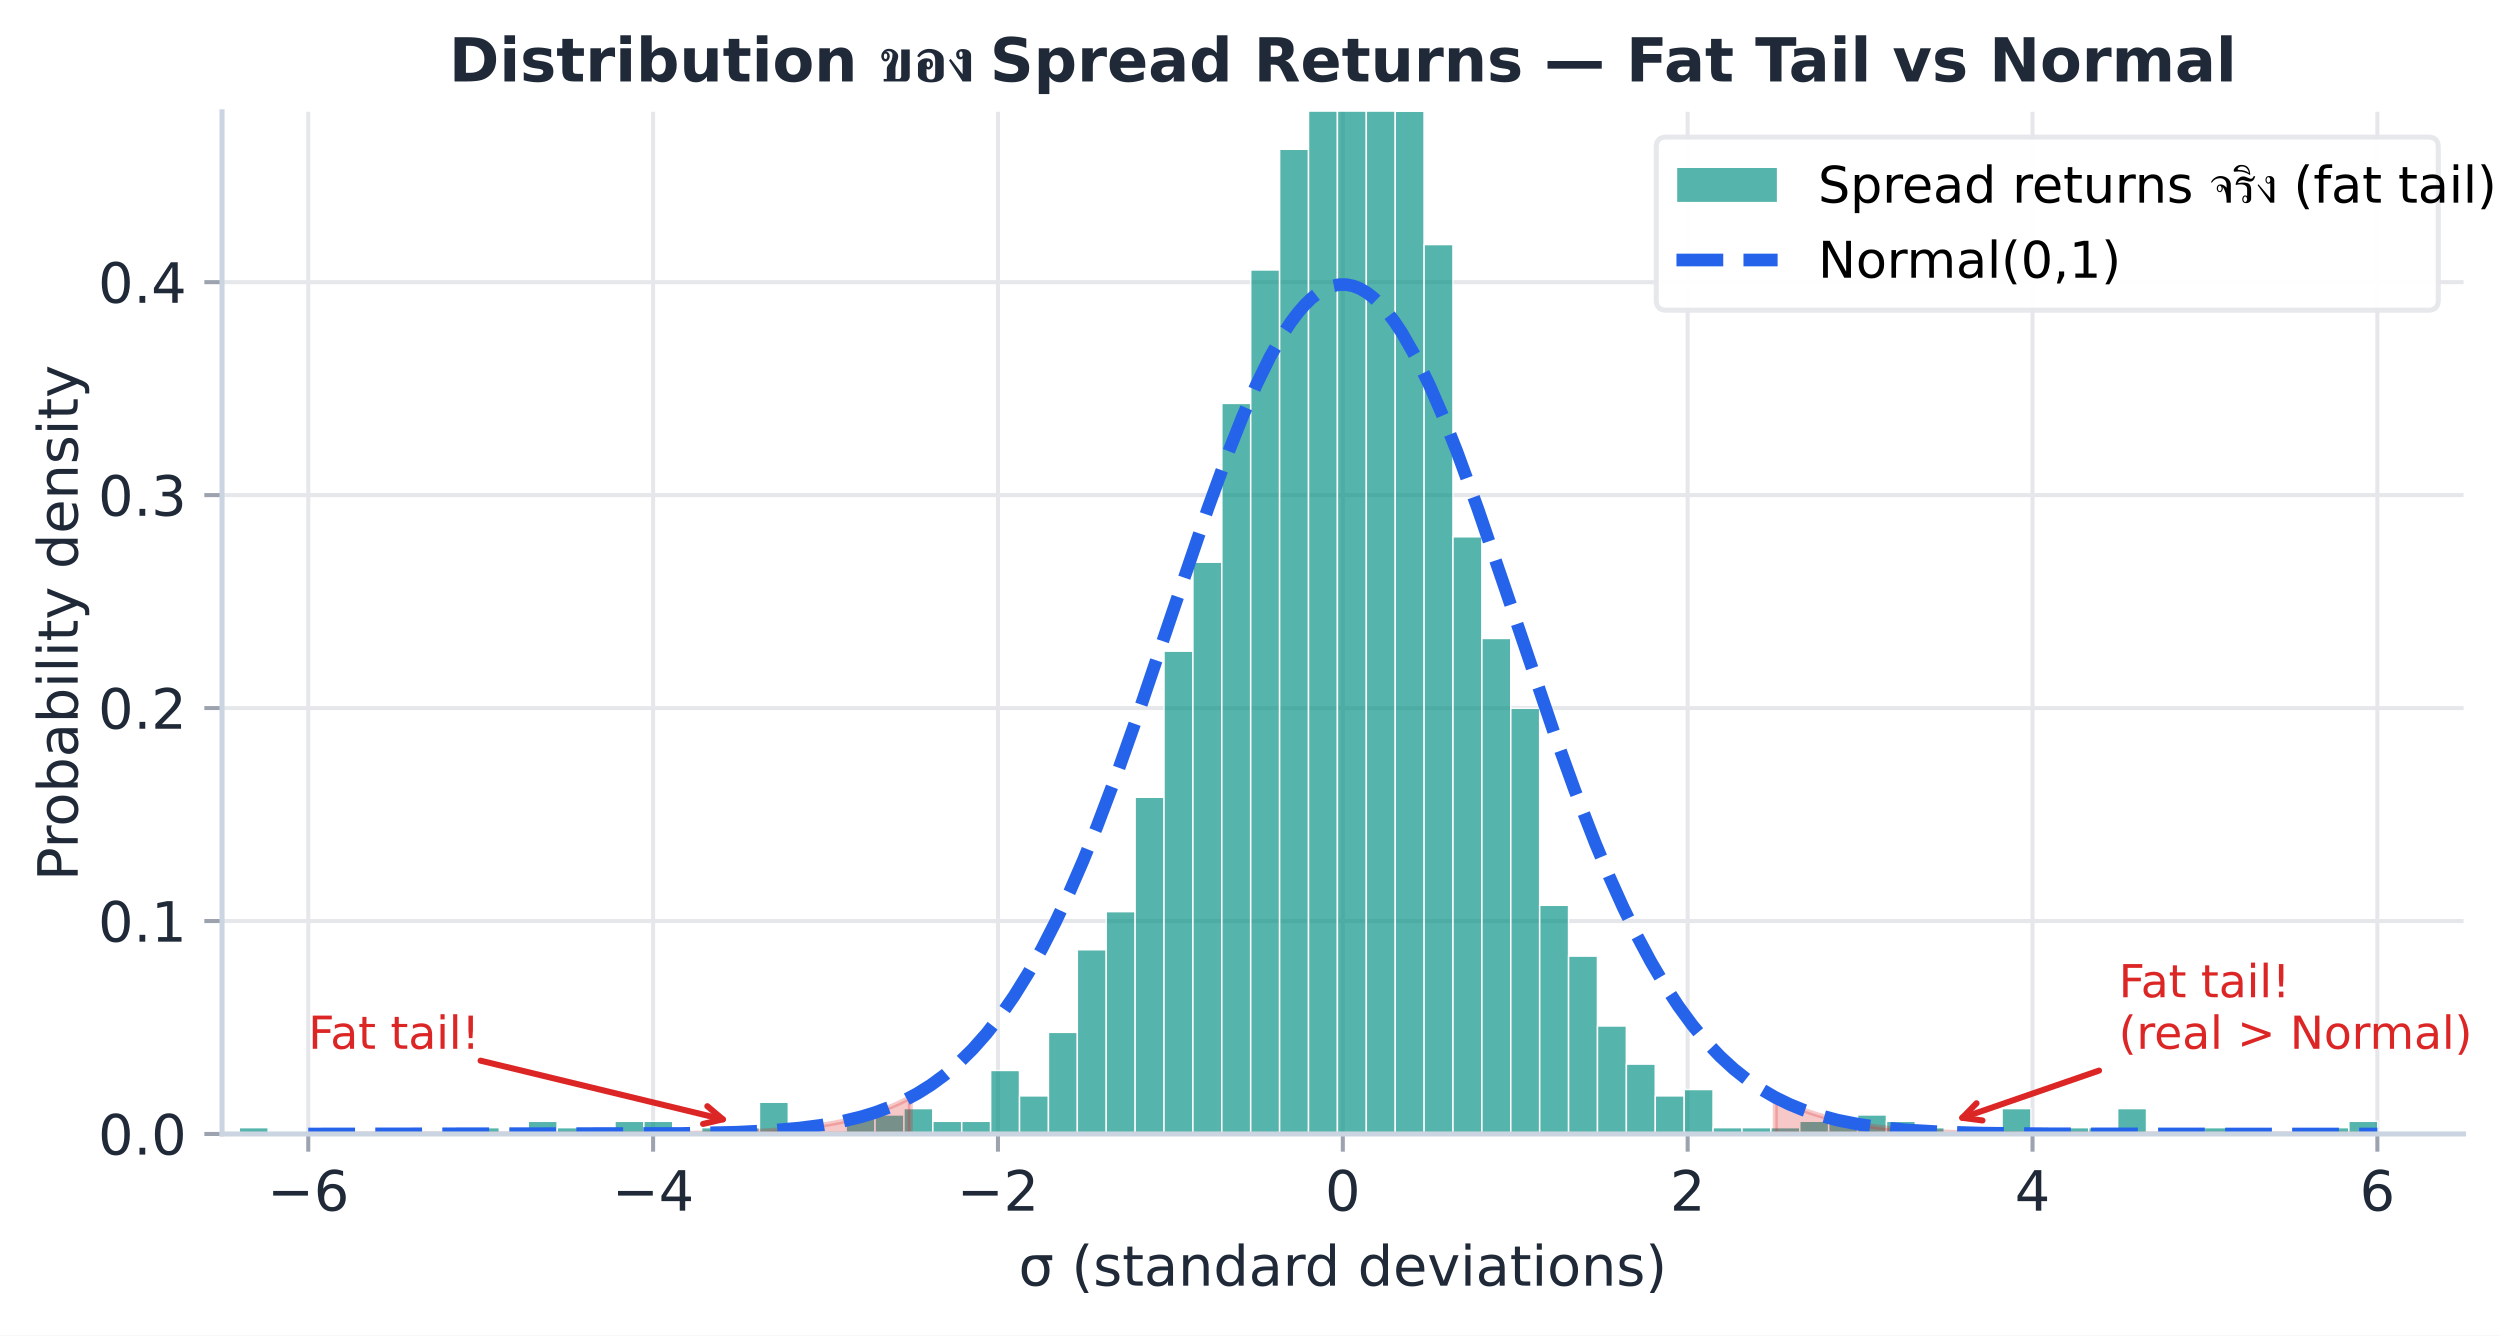
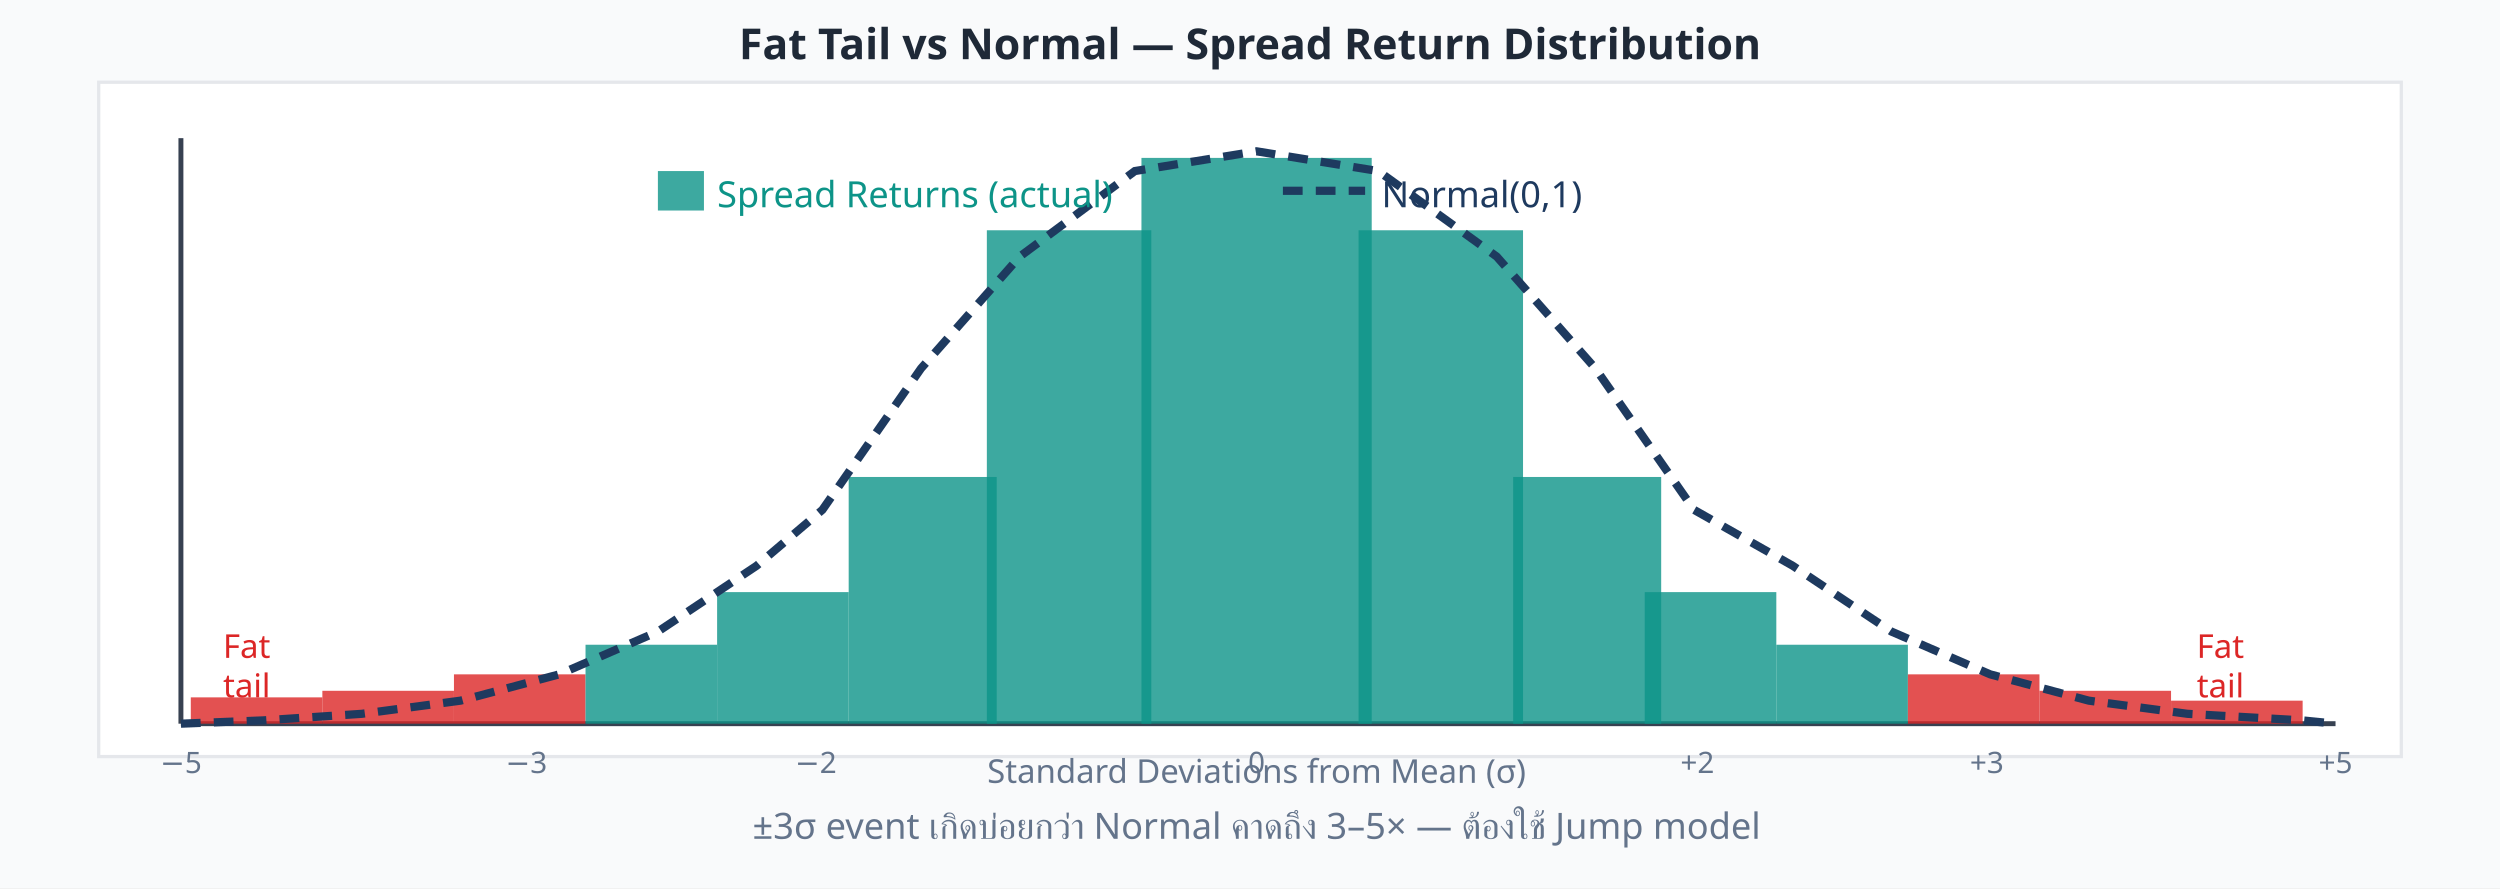
- <svg xmlns="http://www.w3.org/2000/svg" xmlns:xlink="http://www.w3.org/1999/xlink" width="494.237pt" height="264.03pt" viewBox="0 0 494.237 264.03" version="1.1">
-   <defs>
-     <style type="text/css">*{stroke-linejoin: round; stroke-linecap: butt}</style>
-   </defs>
-   <g id="figure_1">
-     <g id="patch_1">
-       <path d="M 0 264.03  L 494.237 264.03  L 494.237 0  L 0 0  z " style="fill: #ffffff" />
-     </g>
-     <g id="axes_1">
-       <g id="patch_2">
-         <path d="M 43.897 224.181  L 487.037 224.181  L 487.037 22.104  L 43.897 22.104  z " style="fill: #ffffff" />
-       </g>
-       <g id="matplotlib.axis_1">
-         <g id="xtick_1">
-           <g id="line2d_1">
-             <path d="M 60.941 224.181  L 60.941 22.104  " clip-path="url(#p6a66b83b1c)" style="fill: none; stroke: #e5e7eb; stroke-width: 0.8; stroke-linecap: square" />
-           </g>
-           <g id="line2d_2">
-             <defs>
-               <path id="md4285257ec" d="M 0 0  L 0 3.5  " style="stroke: #9ca3af; stroke-width: 0.8" />
-             </defs>
-             <g>
-               <use xlink:href="#md4285257ec" x="60.941" y="224.181" style="fill: #9ca3af; stroke: #9ca3af; stroke-width: 0.8" />
-             </g>
-           </g>
-           <g id="text_1">
-             <text style="font-size: 11px; font-family: 'Sarabun', 'DejaVu Sans'; text-anchor: middle; fill: #1f2937" x="60.941" y="239.343" transform="rotate(-0 60.94088 239.3431)">−6</text>
-           </g>
-         </g>
-         <g id="xtick_2">
-           <g id="line2d_3">
-             <path d="M 129.116 224.181  L 129.116 22.104  " clip-path="url(#p6a66b83b1c)" style="fill: none; stroke: #e5e7eb; stroke-width: 0.8; stroke-linecap: square" />
-           </g>
-           <g id="line2d_4">
-             <g>
-               <use xlink:href="#md4285257ec" x="129.116" y="224.181" style="fill: #9ca3af; stroke: #9ca3af; stroke-width: 0.8" />
-             </g>
-           </g>
-           <g id="text_2">
-             <text style="font-size: 11px; font-family: 'Sarabun', 'DejaVu Sans'; text-anchor: middle; fill: #1f2937" x="129.116" y="239.343" transform="rotate(-0 129.1163 239.3431)">−4</text>
-           </g>
-         </g>
-         <g id="xtick_3">
-           <g id="line2d_5">
-             <path d="M 197.292 224.181  L 197.292 22.104  " clip-path="url(#p6a66b83b1c)" style="fill: none; stroke: #e5e7eb; stroke-width: 0.8; stroke-linecap: square" />
-           </g>
-           <g id="line2d_6">
-             <g>
-               <use xlink:href="#md4285257ec" x="197.292" y="224.181" style="fill: #9ca3af; stroke: #9ca3af; stroke-width: 0.8" />
-             </g>
-           </g>
-           <g id="text_3">
-             <text style="font-size: 11px; font-family: 'Sarabun', 'DejaVu Sans'; text-anchor: middle; fill: #1f2937" x="197.292" y="239.343" transform="rotate(-0 197.2916 239.3431)">−2</text>
-           </g>
-         </g>
-         <g id="xtick_4">
-           <g id="line2d_7">
-             <path d="M 265.467 224.181  L 265.467 22.104  " clip-path="url(#p6a66b83b1c)" style="fill: none; stroke: #e5e7eb; stroke-width: 0.8; stroke-linecap: square" />
-           </g>
-           <g id="line2d_8">
-             <g>
-               <use xlink:href="#md4285257ec" x="265.467" y="224.181" style="fill: #9ca3af; stroke: #9ca3af; stroke-width: 0.8" />
-             </g>
-           </g>
-           <g id="text_4">
-             <text style="font-size: 11px; font-family: 'Sarabun', 'DejaVu Sans'; text-anchor: middle; fill: #1f2937" x="265.467" y="239.343" transform="rotate(-0 265.467 239.3431)">0</text>
-           </g>
-         </g>
-         <g id="xtick_5">
-           <g id="line2d_9">
-             <path d="M 333.642 224.181  L 333.642 22.104  " clip-path="url(#p6a66b83b1c)" style="fill: none; stroke: #e5e7eb; stroke-width: 0.8; stroke-linecap: square" />
-           </g>
-           <g id="line2d_10">
-             <g>
-               <use xlink:href="#md4285257ec" x="333.642" y="224.181" style="fill: #9ca3af; stroke: #9ca3af; stroke-width: 0.8" />
-             </g>
-           </g>
-           <g id="text_5">
-             <text style="font-size: 11px; font-family: 'Sarabun', 'DejaVu Sans'; text-anchor: middle; fill: #1f2937" x="333.642" y="239.343" transform="rotate(-0 333.6424 239.3431)">2</text>
-           </g>
-         </g>
-         <g id="xtick_6">
-           <g id="line2d_11">
-             <path d="M 401.818 224.181  L 401.818 22.104  " clip-path="url(#p6a66b83b1c)" style="fill: none; stroke: #e5e7eb; stroke-width: 0.8; stroke-linecap: square" />
-           </g>
-           <g id="line2d_12">
-             <g>
-               <use xlink:href="#md4285257ec" x="401.818" y="224.181" style="fill: #9ca3af; stroke: #9ca3af; stroke-width: 0.8" />
-             </g>
-           </g>
-           <g id="text_6">
-             <text style="font-size: 11px; font-family: 'Sarabun', 'DejaVu Sans'; text-anchor: middle; fill: #1f2937" x="401.818" y="239.343" transform="rotate(-0 401.8178 239.3431)">4</text>
-           </g>
-         </g>
-         <g id="xtick_7">
-           <g id="line2d_13">
-             <path d="M 469.993 224.181  L 469.993 22.104  " clip-path="url(#p6a66b83b1c)" style="fill: none; stroke: #e5e7eb; stroke-width: 0.8; stroke-linecap: square" />
-           </g>
-           <g id="line2d_14">
-             <g>
-               <use xlink:href="#md4285257ec" x="469.993" y="224.181" style="fill: #9ca3af; stroke: #9ca3af; stroke-width: 0.8" />
-             </g>
-           </g>
-           <g id="text_7">
-             <text style="font-size: 11px; font-family: 'Sarabun', 'DejaVu Sans'; text-anchor: middle; fill: #1f2937" x="469.993" y="239.343" transform="rotate(-0 469.9932 239.3431)">6</text>
-           </g>
-         </g>
-         <g id="text_8">
-           <text style="font-size: 11px; font-family: 'Sarabun', 'DejaVu Sans'; text-anchor: middle; fill: #1f2937" x="265.467" y="254.168" transform="rotate(-0 265.467 254.1678)">σ (standard deviations)</text>
-         </g>
-       </g>
-       <g id="matplotlib.axis_2">
-         <g id="ytick_1">
-           <g id="line2d_15">
-             <path d="M 43.897 224.181  L 487.037 224.181  " clip-path="url(#p6a66b83b1c)" style="fill: none; stroke: #e5e7eb; stroke-width: 0.8; stroke-linecap: square" />
-           </g>
-           <g id="line2d_16">
-             <defs>
-               <path id="m89fa5b0c9a" d="M 0 0  L -3.5 0  " style="stroke: #9ca3af; stroke-width: 0.8" />
-             </defs>
-             <g>
-               <use xlink:href="#m89fa5b0c9a" x="43.897" y="224.181" style="fill: #9ca3af; stroke: #9ca3af; stroke-width: 0.8" />
-             </g>
-           </g>
-           <g id="text_9">
-             <text style="font-size: 11px; font-family: 'Sarabun', 'DejaVu Sans'; text-anchor: end; fill: #1f2937" x="36.897" y="228.262" transform="rotate(-0 36.89703 228.2619)">0.0</text>
-           </g>
-         </g>
-         <g id="ytick_2">
-           <g id="line2d_17">
-             <path d="M 43.897 182.081  L 487.037 182.081  " clip-path="url(#p6a66b83b1c)" style="fill: none; stroke: #e5e7eb; stroke-width: 0.8; stroke-linecap: square" />
-           </g>
-           <g id="line2d_18">
-             <g>
-               <use xlink:href="#m89fa5b0c9a" x="43.897" y="182.081" style="fill: #9ca3af; stroke: #9ca3af; stroke-width: 0.8" />
-             </g>
-           </g>
-           <g id="text_10">
-             <text style="font-size: 11px; font-family: 'Sarabun', 'DejaVu Sans'; text-anchor: end; fill: #1f2937" x="36.897" y="186.163" transform="rotate(-0 36.89703 186.1627)">0.1</text>
-           </g>
-         </g>
-         <g id="ytick_3">
-           <g id="line2d_19">
-             <path d="M 43.897 139.982  L 487.037 139.982  " clip-path="url(#p6a66b83b1c)" style="fill: none; stroke: #e5e7eb; stroke-width: 0.8; stroke-linecap: square" />
-           </g>
-           <g id="line2d_20">
-             <g>
-               <use xlink:href="#m89fa5b0c9a" x="43.897" y="139.982" style="fill: #9ca3af; stroke: #9ca3af; stroke-width: 0.8" />
-             </g>
-           </g>
-           <g id="text_11">
-             <text style="font-size: 11px; font-family: 'Sarabun', 'DejaVu Sans'; text-anchor: end; fill: #1f2937" x="36.897" y="144.063" transform="rotate(-0 36.89703 144.0634)">0.2</text>
-           </g>
-         </g>
-         <g id="ytick_4">
-           <g id="line2d_21">
-             <path d="M 43.897 97.883  L 487.037 97.883  " clip-path="url(#p6a66b83b1c)" style="fill: none; stroke: #e5e7eb; stroke-width: 0.8; stroke-linecap: square" />
-           </g>
-           <g id="line2d_22">
-             <g>
-               <use xlink:href="#m89fa5b0c9a" x="43.897" y="97.883" style="fill: #9ca3af; stroke: #9ca3af; stroke-width: 0.8" />
-             </g>
-           </g>
-           <g id="text_12">
-             <text style="font-size: 11px; font-family: 'Sarabun', 'DejaVu Sans'; text-anchor: end; fill: #1f2937" x="36.897" y="101.964" transform="rotate(-0 36.89703 101.9642)">0.3</text>
-           </g>
-         </g>
-         <g id="ytick_5">
-           <g id="line2d_23">
-             <path d="M 43.897 55.784  L 487.037 55.784  " clip-path="url(#p6a66b83b1c)" style="fill: none; stroke: #e5e7eb; stroke-width: 0.8; stroke-linecap: square" />
-           </g>
-           <g id="line2d_24">
-             <g>
-               <use xlink:href="#m89fa5b0c9a" x="43.897" y="55.784" style="fill: #9ca3af; stroke: #9ca3af; stroke-width: 0.8" />
-             </g>
-           </g>
-           <g id="text_13">
-             <text style="font-size: 11px; font-family: 'Sarabun', 'DejaVu Sans'; text-anchor: end; fill: #1f2937" x="36.897" y="59.865" transform="rotate(-0 36.89703 59.86494)">0.4</text>
-           </g>
-         </g>
-         <g id="text_14">
-           <text style="font-size: 11px; font-family: 'Sarabun', 'DejaVu Sans'; text-anchor: middle; fill: #1f2937" x="15.362" y="123.143" transform="rotate(-90 15.36234 123.1426)">Probability density</text>
-         </g>
-       </g>
-       <g id="patch_3">
-         <path d="M 13.024 224.181  L 18.737 224.181  L 18.737 221.669  L 13.024 221.669  z " clip-path="url(#p6a66b83b1c)" style="fill: #0d9488; opacity: 0.7; stroke: #ffffff; stroke-width: 0.3; stroke-linejoin: miter" />
-       </g>
-       <g id="patch_4">
-         <path d="M 18.737 224.181  L 24.45 224.181  L 24.45 224.181  L 18.737 224.181  z " clip-path="url(#p6a66b83b1c)" style="fill: #0d9488; opacity: 0.7; stroke: #ffffff; stroke-width: 0.3; stroke-linejoin: miter" />
-       </g>
-       <g id="patch_5">
-         <path d="M 24.45 224.181  L 30.163 224.181  L 30.163 224.181  L 24.45 224.181  z " clip-path="url(#p6a66b83b1c)" style="fill: #0d9488; opacity: 0.7; stroke: #ffffff; stroke-width: 0.3; stroke-linejoin: miter" />
-       </g>
-       <g id="patch_6">
-         <path d="M 30.163 224.181  L 35.876 224.181  L 35.876 224.181  L 30.163 224.181  z " clip-path="url(#p6a66b83b1c)" style="fill: #0d9488; opacity: 0.7; stroke: #ffffff; stroke-width: 0.3; stroke-linejoin: miter" />
-       </g>
-       <g id="patch_7">
-         <path d="M 35.876 224.181  L 41.589 224.181  L 41.589 224.181  L 35.876 224.181  z " clip-path="url(#p6a66b83b1c)" style="fill: #0d9488; opacity: 0.7; stroke: #ffffff; stroke-width: 0.3; stroke-linejoin: miter" />
-       </g>
-       <g id="patch_8">
-         <path d="M 41.589 224.181  L 47.302 224.181  L 47.302 224.181  L 41.589 224.181  z " clip-path="url(#p6a66b83b1c)" style="fill: #0d9488; opacity: 0.7; stroke: #ffffff; stroke-width: 0.3; stroke-linejoin: miter" />
-       </g>
-       <g id="patch_9">
-         <path d="M 47.302 224.181  L 53.015 224.181  L 53.015 222.925  L 47.302 222.925  z " clip-path="url(#p6a66b83b1c)" style="fill: #0d9488; opacity: 0.7; stroke: #ffffff; stroke-width: 0.3; stroke-linejoin: miter" />
-       </g>
-       <g id="patch_10">
-         <path d="M 53.015 224.181  L 58.728 224.181  L 58.728 224.181  L 53.015 224.181  z " clip-path="url(#p6a66b83b1c)" style="fill: #0d9488; opacity: 0.7; stroke: #ffffff; stroke-width: 0.3; stroke-linejoin: miter" />
-       </g>
-       <g id="patch_11">
-         <path d="M 58.728 224.181  L 64.441 224.181  L 64.441 224.181  L 58.728 224.181  z " clip-path="url(#p6a66b83b1c)" style="fill: #0d9488; opacity: 0.7; stroke: #ffffff; stroke-width: 0.3; stroke-linejoin: miter" />
-       </g>
-       <g id="patch_12">
-         <path d="M 64.441 224.181  L 70.154 224.181  L 70.154 222.925  L 64.441 222.925  z " clip-path="url(#p6a66b83b1c)" style="fill: #0d9488; opacity: 0.7; stroke: #ffffff; stroke-width: 0.3; stroke-linejoin: miter" />
-       </g>
-       <g id="patch_13">
-         <path d="M 70.154 224.181  L 75.867 224.181  L 75.867 224.181  L 70.154 224.181  z " clip-path="url(#p6a66b83b1c)" style="fill: #0d9488; opacity: 0.7; stroke: #ffffff; stroke-width: 0.3; stroke-linejoin: miter" />
-       </g>
-       <g id="patch_14">
-         <path d="M 75.867 224.181  L 81.58 224.181  L 81.58 224.181  L 75.867 224.181  z " clip-path="url(#p6a66b83b1c)" style="fill: #0d9488; opacity: 0.7; stroke: #ffffff; stroke-width: 0.3; stroke-linejoin: miter" />
-       </g>
-       <g id="patch_15">
-         <path d="M 81.58 224.181  L 87.293 224.181  L 87.293 224.181  L 81.58 224.181  z " clip-path="url(#p6a66b83b1c)" style="fill: #0d9488; opacity: 0.7; stroke: #ffffff; stroke-width: 0.3; stroke-linejoin: miter" />
-       </g>
-       <g id="patch_16">
-         <path d="M 87.293 224.181  L 93.006 224.181  L 93.006 224.181  L 87.293 224.181  z " clip-path="url(#p6a66b83b1c)" style="fill: #0d9488; opacity: 0.7; stroke: #ffffff; stroke-width: 0.3; stroke-linejoin: miter" />
-       </g>
-       <g id="patch_17">
-         <path d="M 93.006 224.181  L 98.719 224.181  L 98.719 222.925  L 93.006 222.925  z " clip-path="url(#p6a66b83b1c)" style="fill: #0d9488; opacity: 0.7; stroke: #ffffff; stroke-width: 0.3; stroke-linejoin: miter" />
-       </g>
-       <g id="patch_18">
-         <path d="M 98.719 224.181  L 104.432 224.181  L 104.432 224.181  L 98.719 224.181  z " clip-path="url(#p6a66b83b1c)" style="fill: #0d9488; opacity: 0.7; stroke: #ffffff; stroke-width: 0.3; stroke-linejoin: miter" />
-       </g>
-       <g id="patch_19">
-         <path d="M 104.432 224.181  L 110.145 224.181  L 110.145 221.669  L 104.432 221.669  z " clip-path="url(#p6a66b83b1c)" style="fill: #0d9488; opacity: 0.7; stroke: #ffffff; stroke-width: 0.3; stroke-linejoin: miter" />
-       </g>
-       <g id="patch_20">
-         <path d="M 110.145 224.181  L 115.858 224.181  L 115.858 222.925  L 110.145 222.925  z " clip-path="url(#p6a66b83b1c)" style="fill: #0d9488; opacity: 0.7; stroke: #ffffff; stroke-width: 0.3; stroke-linejoin: miter" />
-       </g>
-       <g id="patch_21">
-         <path d="M 115.858 224.181  L 121.571 224.181  L 121.571 222.925  L 115.858 222.925  z " clip-path="url(#p6a66b83b1c)" style="fill: #0d9488; opacity: 0.7; stroke: #ffffff; stroke-width: 0.3; stroke-linejoin: miter" />
-       </g>
-       <g id="patch_22">
-         <path d="M 121.571 224.181  L 127.284 224.181  L 127.284 221.669  L 121.571 221.669  z " clip-path="url(#p6a66b83b1c)" style="fill: #0d9488; opacity: 0.7; stroke: #ffffff; stroke-width: 0.3; stroke-linejoin: miter" />
-       </g>
-       <g id="patch_23">
-         <path d="M 127.284 224.181  L 132.997 224.181  L 132.997 221.669  L 127.284 221.669  z " clip-path="url(#p6a66b83b1c)" style="fill: #0d9488; opacity: 0.7; stroke: #ffffff; stroke-width: 0.3; stroke-linejoin: miter" />
-       </g>
-       <g id="patch_24">
-         <path d="M 132.997 224.181  L 138.71 224.181  L 138.71 224.181  L 132.997 224.181  z " clip-path="url(#p6a66b83b1c)" style="fill: #0d9488; opacity: 0.7; stroke: #ffffff; stroke-width: 0.3; stroke-linejoin: miter" />
-       </g>
-       <g id="patch_25">
-         <path d="M 138.71 224.181  L 144.423 224.181  L 144.423 222.925  L 138.71 222.925  z " clip-path="url(#p6a66b83b1c)" style="fill: #0d9488; opacity: 0.7; stroke: #ffffff; stroke-width: 0.3; stroke-linejoin: miter" />
-       </g>
-       <g id="patch_26">
-         <path d="M 144.423 224.181  L 150.136 224.181  L 150.136 222.925  L 144.423 222.925  z " clip-path="url(#p6a66b83b1c)" style="fill: #0d9488; opacity: 0.7; stroke: #ffffff; stroke-width: 0.3; stroke-linejoin: miter" />
-       </g>
-       <g id="patch_27">
-         <path d="M 150.136 224.181  L 155.849 224.181  L 155.849 217.901  L 150.136 217.901  z " clip-path="url(#p6a66b83b1c)" style="fill: #0d9488; opacity: 0.7; stroke: #ffffff; stroke-width: 0.3; stroke-linejoin: miter" />
-       </g>
-       <g id="patch_28">
-         <path d="M 155.849 224.181  L 161.561 224.181  L 161.561 222.925  L 155.849 222.925  z " clip-path="url(#p6a66b83b1c)" style="fill: #0d9488; opacity: 0.7; stroke: #ffffff; stroke-width: 0.3; stroke-linejoin: miter" />
-       </g>
-       <g id="patch_29">
-         <path d="M 161.561 224.181  L 167.274 224.181  L 167.274 224.181  L 161.561 224.181  z " clip-path="url(#p6a66b83b1c)" style="fill: #0d9488; opacity: 0.7; stroke: #ffffff; stroke-width: 0.3; stroke-linejoin: miter" />
-       </g>
-       <g id="patch_30">
-         <path d="M 167.274 224.181  L 172.987 224.181  L 172.987 220.413  L 167.274 220.413  z " clip-path="url(#p6a66b83b1c)" style="fill: #0d9488; opacity: 0.7; stroke: #ffffff; stroke-width: 0.3; stroke-linejoin: miter" />
-       </g>
-       <g id="patch_31">
-         <path d="M 172.987 224.181  L 178.7 224.181  L 178.7 220.413  L 172.987 220.413  z " clip-path="url(#p6a66b83b1c)" style="fill: #0d9488; opacity: 0.7; stroke: #ffffff; stroke-width: 0.3; stroke-linejoin: miter" />
-       </g>
-       <g id="patch_32">
-         <path d="M 178.7 224.181  L 184.413 224.181  L 184.413 219.157  L 178.7 219.157  z " clip-path="url(#p6a66b83b1c)" style="fill: #0d9488; opacity: 0.7; stroke: #ffffff; stroke-width: 0.3; stroke-linejoin: miter" />
-       </g>
-       <g id="patch_33">
-         <path d="M 184.413 224.181  L 190.126 224.181  L 190.126 221.669  L 184.413 221.669  z " clip-path="url(#p6a66b83b1c)" style="fill: #0d9488; opacity: 0.7; stroke: #ffffff; stroke-width: 0.3; stroke-linejoin: miter" />
-       </g>
-       <g id="patch_34">
-         <path d="M 190.126 224.181  L 195.839 224.181  L 195.839 221.669  L 190.126 221.669  z " clip-path="url(#p6a66b83b1c)" style="fill: #0d9488; opacity: 0.7; stroke: #ffffff; stroke-width: 0.3; stroke-linejoin: miter" />
-       </g>
-       <g id="patch_35">
-         <path d="M 195.839 224.181  L 201.552 224.181  L 201.552 211.621  L 195.839 211.621  z " clip-path="url(#p6a66b83b1c)" style="fill: #0d9488; opacity: 0.7; stroke: #ffffff; stroke-width: 0.3; stroke-linejoin: miter" />
-       </g>
-       <g id="patch_36">
-         <path d="M 201.552 224.181  L 207.265 224.181  L 207.265 216.645  L 201.552 216.645  z " clip-path="url(#p6a66b83b1c)" style="fill: #0d9488; opacity: 0.7; stroke: #ffffff; stroke-width: 0.3; stroke-linejoin: miter" />
-       </g>
-       <g id="patch_37">
-         <path d="M 207.265 224.181  L 212.978 224.181  L 212.978 204.085  L 207.265 204.085  z " clip-path="url(#p6a66b83b1c)" style="fill: #0d9488; opacity: 0.7; stroke: #ffffff; stroke-width: 0.3; stroke-linejoin: miter" />
-       </g>
-       <g id="patch_38">
-         <path d="M 212.978 224.181  L 218.691 224.181  L 218.691 187.758  L 212.978 187.758  z " clip-path="url(#p6a66b83b1c)" style="fill: #0d9488; opacity: 0.7; stroke: #ffffff; stroke-width: 0.3; stroke-linejoin: miter" />
-       </g>
-       <g id="patch_39">
-         <path d="M 218.691 224.181  L 224.404 224.181  L 224.404 180.222  L 218.691 180.222  z " clip-path="url(#p6a66b83b1c)" style="fill: #0d9488; opacity: 0.7; stroke: #ffffff; stroke-width: 0.3; stroke-linejoin: miter" />
-       </g>
-       <g id="patch_40">
-         <path d="M 224.404 224.181  L 230.117 224.181  L 230.117 157.614  L 224.404 157.614  z " clip-path="url(#p6a66b83b1c)" style="fill: #0d9488; opacity: 0.7; stroke: #ffffff; stroke-width: 0.3; stroke-linejoin: miter" />
-       </g>
-       <g id="patch_41">
-         <path d="M 230.117 224.181  L 235.83 224.181  L 235.83 128.727  L 230.117 128.727  z " clip-path="url(#p6a66b83b1c)" style="fill: #0d9488; opacity: 0.7; stroke: #ffffff; stroke-width: 0.3; stroke-linejoin: miter" />
-       </g>
-       <g id="patch_42">
-         <path d="M 235.83 224.181  L 241.543 224.181  L 241.543 111.143  L 235.83 111.143  z " clip-path="url(#p6a66b83b1c)" style="fill: #0d9488; opacity: 0.7; stroke: #ffffff; stroke-width: 0.3; stroke-linejoin: miter" />
-       </g>
-       <g id="patch_43">
-         <path d="M 241.543 224.181  L 247.256 224.181  L 247.256 79.744  L 241.543 79.744  z " clip-path="url(#p6a66b83b1c)" style="fill: #0d9488; opacity: 0.7; stroke: #ffffff; stroke-width: 0.3; stroke-linejoin: miter" />
-       </g>
-       <g id="patch_44">
-         <path d="M 247.256 224.181  L 252.969 224.181  L 252.969 53.368  L 247.256 53.368  z " clip-path="url(#p6a66b83b1c)" style="fill: #0d9488; opacity: 0.7; stroke: #ffffff; stroke-width: 0.3; stroke-linejoin: miter" />
-       </g>
-       <g id="patch_45">
-         <path d="M 252.969 224.181  L 258.682 224.181  L 258.682 29.505  L 252.969 29.505  z " clip-path="url(#p6a66b83b1c)" style="fill: #0d9488; opacity: 0.7; stroke: #ffffff; stroke-width: 0.3; stroke-linejoin: miter" />
-       </g>
-       <g id="patch_46">
-         <path d="M 258.682 224.181  L 264.395 224.181  L 264.395 -15.71  L 258.682 -15.71  z " clip-path="url(#p6a66b83b1c)" style="fill: #0d9488; opacity: 0.7; stroke: #ffffff; stroke-width: 0.3; stroke-linejoin: miter" />
-       </g>
-       <g id="patch_47">
-         <path d="M 264.395 224.181  L 270.108 224.181  L 270.108 -1.895  L 264.395 -1.895  z " clip-path="url(#p6a66b83b1c)" style="fill: #0d9488; opacity: 0.7; stroke: #ffffff; stroke-width: 0.3; stroke-linejoin: miter" />
-       </g>
-       <g id="patch_48">
-         <path d="M 270.108 224.181  L 275.821 224.181  L 275.821 -24.502  L 270.108 -24.502  z " clip-path="url(#p6a66b83b1c)" style="fill: #0d9488; opacity: 0.7; stroke: #ffffff; stroke-width: 0.3; stroke-linejoin: miter" />
-       </g>
-       <g id="patch_49">
-         <path d="M 275.821 224.181  L 281.534 224.181  L 281.534 21.969  L 275.821 21.969  z " clip-path="url(#p6a66b83b1c)" style="fill: #0d9488; opacity: 0.7; stroke: #ffffff; stroke-width: 0.3; stroke-linejoin: miter" />
-       </g>
-       <g id="patch_50">
-         <path d="M 281.534 224.181  L 287.247 224.181  L 287.247 48.344  L 281.534 48.344  z " clip-path="url(#p6a66b83b1c)" style="fill: #0d9488; opacity: 0.7; stroke: #ffffff; stroke-width: 0.3; stroke-linejoin: miter" />
-       </g>
-       <g id="patch_51">
-         <path d="M 287.247 224.181  L 292.96 224.181  L 292.96 106.119  L 287.247 106.119  z " clip-path="url(#p6a66b83b1c)" style="fill: #0d9488; opacity: 0.7; stroke: #ffffff; stroke-width: 0.3; stroke-linejoin: miter" />
-       </g>
-       <g id="patch_52">
-         <path d="M 292.96 224.181  L 298.673 224.181  L 298.673 126.215  L 292.96 126.215  z " clip-path="url(#p6a66b83b1c)" style="fill: #0d9488; opacity: 0.7; stroke: #ffffff; stroke-width: 0.3; stroke-linejoin: miter" />
-       </g>
-       <g id="patch_53">
-         <path d="M 298.673 224.181  L 304.386 224.181  L 304.386 140.031  L 298.673 140.031  z " clip-path="url(#p6a66b83b1c)" style="fill: #0d9488; opacity: 0.7; stroke: #ffffff; stroke-width: 0.3; stroke-linejoin: miter" />
-       </g>
-       <g id="patch_54">
-         <path d="M 304.386 224.181  L 310.098 224.181  L 310.098 178.966  L 304.386 178.966  z " clip-path="url(#p6a66b83b1c)" style="fill: #0d9488; opacity: 0.7; stroke: #ffffff; stroke-width: 0.3; stroke-linejoin: miter" />
-       </g>
-       <g id="patch_55">
-         <path d="M 310.098 224.181  L 315.811 224.181  L 315.811 189.013  L 310.098 189.013  z " clip-path="url(#p6a66b83b1c)" style="fill: #0d9488; opacity: 0.7; stroke: #ffffff; stroke-width: 0.3; stroke-linejoin: miter" />
-       </g>
-       <g id="patch_56">
-         <path d="M 315.811 224.181  L 321.524 224.181  L 321.524 202.829  L 315.811 202.829  z " clip-path="url(#p6a66b83b1c)" style="fill: #0d9488; opacity: 0.7; stroke: #ffffff; stroke-width: 0.3; stroke-linejoin: miter" />
-       </g>
-       <g id="patch_57">
-         <path d="M 321.524 224.181  L 327.237 224.181  L 327.237 210.365  L 321.524 210.365  z " clip-path="url(#p6a66b83b1c)" style="fill: #0d9488; opacity: 0.7; stroke: #ffffff; stroke-width: 0.3; stroke-linejoin: miter" />
-       </g>
-       <g id="patch_58">
-         <path d="M 327.237 224.181  L 332.95 224.181  L 332.95 216.645  L 327.237 216.645  z " clip-path="url(#p6a66b83b1c)" style="fill: #0d9488; opacity: 0.7; stroke: #ffffff; stroke-width: 0.3; stroke-linejoin: miter" />
-       </g>
-       <g id="patch_59">
-         <path d="M 332.95 224.181  L 338.663 224.181  L 338.663 215.389  L 332.95 215.389  z " clip-path="url(#p6a66b83b1c)" style="fill: #0d9488; opacity: 0.7; stroke: #ffffff; stroke-width: 0.3; stroke-linejoin: miter" />
-       </g>
-       <g id="patch_60">
-         <path d="M 338.663 224.181  L 344.376 224.181  L 344.376 222.925  L 338.663 222.925  z " clip-path="url(#p6a66b83b1c)" style="fill: #0d9488; opacity: 0.7; stroke: #ffffff; stroke-width: 0.3; stroke-linejoin: miter" />
-       </g>
-       <g id="patch_61">
-         <path d="M 344.376 224.181  L 350.089 224.181  L 350.089 222.925  L 344.376 222.925  z " clip-path="url(#p6a66b83b1c)" style="fill: #0d9488; opacity: 0.7; stroke: #ffffff; stroke-width: 0.3; stroke-linejoin: miter" />
-       </g>
-       <g id="patch_62">
-         <path d="M 350.089 224.181  L 355.802 224.181  L 355.802 222.925  L 350.089 222.925  z " clip-path="url(#p6a66b83b1c)" style="fill: #0d9488; opacity: 0.7; stroke: #ffffff; stroke-width: 0.3; stroke-linejoin: miter" />
-       </g>
-       <g id="patch_63">
-         <path d="M 355.802 224.181  L 361.515 224.181  L 361.515 221.669  L 355.802 221.669  z " clip-path="url(#p6a66b83b1c)" style="fill: #0d9488; opacity: 0.7; stroke: #ffffff; stroke-width: 0.3; stroke-linejoin: miter" />
-       </g>
-       <g id="patch_64">
-         <path d="M 361.515 224.181  L 367.228 224.181  L 367.228 221.669  L 361.515 221.669  z " clip-path="url(#p6a66b83b1c)" style="fill: #0d9488; opacity: 0.7; stroke: #ffffff; stroke-width: 0.3; stroke-linejoin: miter" />
-       </g>
-       <g id="patch_65">
-         <path d="M 367.228 224.181  L 372.941 224.181  L 372.941 220.413  L 367.228 220.413  z " clip-path="url(#p6a66b83b1c)" style="fill: #0d9488; opacity: 0.7; stroke: #ffffff; stroke-width: 0.3; stroke-linejoin: miter" />
-       </g>
-       <g id="patch_66">
-         <path d="M 372.941 224.181  L 378.654 224.181  L 378.654 221.669  L 372.941 221.669  z " clip-path="url(#p6a66b83b1c)" style="fill: #0d9488; opacity: 0.7; stroke: #ffffff; stroke-width: 0.3; stroke-linejoin: miter" />
-       </g>
-       <g id="patch_67">
-         <path d="M 378.654 224.181  L 384.367 224.181  L 384.367 222.925  L 378.654 222.925  z " clip-path="url(#p6a66b83b1c)" style="fill: #0d9488; opacity: 0.7; stroke: #ffffff; stroke-width: 0.3; stroke-linejoin: miter" />
-       </g>
-       <g id="patch_68">
-         <path d="M 384.367 224.181  L 390.08 224.181  L 390.08 224.181  L 384.367 224.181  z " clip-path="url(#p6a66b83b1c)" style="fill: #0d9488; opacity: 0.7; stroke: #ffffff; stroke-width: 0.3; stroke-linejoin: miter" />
-       </g>
-       <g id="patch_69">
-         <path d="M 390.08 224.181  L 395.793 224.181  L 395.793 222.925  L 390.08 222.925  z " clip-path="url(#p6a66b83b1c)" style="fill: #0d9488; opacity: 0.7; stroke: #ffffff; stroke-width: 0.3; stroke-linejoin: miter" />
-       </g>
-       <g id="patch_70">
-         <path d="M 395.793 224.181  L 401.506 224.181  L 401.506 219.157  L 395.793 219.157  z " clip-path="url(#p6a66b83b1c)" style="fill: #0d9488; opacity: 0.7; stroke: #ffffff; stroke-width: 0.3; stroke-linejoin: miter" />
-       </g>
-       <g id="patch_71">
-         <path d="M 401.506 224.181  L 407.219 224.181  L 407.219 222.925  L 401.506 222.925  z " clip-path="url(#p6a66b83b1c)" style="fill: #0d9488; opacity: 0.7; stroke: #ffffff; stroke-width: 0.3; stroke-linejoin: miter" />
-       </g>
-       <g id="patch_72">
-         <path d="M 407.219 224.181  L 412.932 224.181  L 412.932 222.925  L 407.219 222.925  z " clip-path="url(#p6a66b83b1c)" style="fill: #0d9488; opacity: 0.7; stroke: #ffffff; stroke-width: 0.3; stroke-linejoin: miter" />
-       </g>
-       <g id="patch_73">
-         <path d="M 412.932 224.181  L 418.645 224.181  L 418.645 222.925  L 412.932 222.925  z " clip-path="url(#p6a66b83b1c)" style="fill: #0d9488; opacity: 0.7; stroke: #ffffff; stroke-width: 0.3; stroke-linejoin: miter" />
-       </g>
-       <g id="patch_74">
-         <path d="M 418.645 224.181  L 424.358 224.181  L 424.358 219.157  L 418.645 219.157  z " clip-path="url(#p6a66b83b1c)" style="fill: #0d9488; opacity: 0.7; stroke: #ffffff; stroke-width: 0.3; stroke-linejoin: miter" />
-       </g>
-       <g id="patch_75">
-         <path d="M 424.358 224.181  L 430.071 224.181  L 430.071 224.181  L 424.358 224.181  z " clip-path="url(#p6a66b83b1c)" style="fill: #0d9488; opacity: 0.7; stroke: #ffffff; stroke-width: 0.3; stroke-linejoin: miter" />
-       </g>
-       <g id="patch_76">
-         <path d="M 430.071 224.181  L 435.784 224.181  L 435.784 222.925  L 430.071 222.925  z " clip-path="url(#p6a66b83b1c)" style="fill: #0d9488; opacity: 0.7; stroke: #ffffff; stroke-width: 0.3; stroke-linejoin: miter" />
-       </g>
-       <g id="patch_77">
-         <path d="M 435.784 224.181  L 441.497 224.181  L 441.497 222.925  L 435.784 222.925  z " clip-path="url(#p6a66b83b1c)" style="fill: #0d9488; opacity: 0.7; stroke: #ffffff; stroke-width: 0.3; stroke-linejoin: miter" />
-       </g>
-       <g id="patch_78">
-         <path d="M 441.497 224.181  L 447.21 224.181  L 447.21 224.181  L 441.497 224.181  z " clip-path="url(#p6a66b83b1c)" style="fill: #0d9488; opacity: 0.7; stroke: #ffffff; stroke-width: 0.3; stroke-linejoin: miter" />
-       </g>
-       <g id="patch_79">
-         <path d="M 447.21 224.181  L 452.923 224.181  L 452.923 224.181  L 447.21 224.181  z " clip-path="url(#p6a66b83b1c)" style="fill: #0d9488; opacity: 0.7; stroke: #ffffff; stroke-width: 0.3; stroke-linejoin: miter" />
-       </g>
-       <g id="patch_80">
-         <path d="M 452.923 224.181  L 458.636 224.181  L 458.636 224.181  L 452.923 224.181  z " clip-path="url(#p6a66b83b1c)" style="fill: #0d9488; opacity: 0.7; stroke: #ffffff; stroke-width: 0.3; stroke-linejoin: miter" />
-       </g>
-       <g id="patch_81">
-         <path d="M 458.636 224.181  L 464.348 224.181  L 464.348 222.925  L 458.636 222.925  z " clip-path="url(#p6a66b83b1c)" style="fill: #0d9488; opacity: 0.7; stroke: #ffffff; stroke-width: 0.3; stroke-linejoin: miter" />
-       </g>
-       <g id="patch_82">
-         <path d="M 464.348 224.181  L 470.061 224.181  L 470.061 221.669  L 464.348 221.669  z " clip-path="url(#p6a66b83b1c)" style="fill: #0d9488; opacity: 0.7; stroke: #ffffff; stroke-width: 0.3; stroke-linejoin: miter" />
-       </g>
-       <g id="FillBetweenPolyCollection_1">
-         <defs>
-           <path id="m8fb2e07b2d" d="M 350.971 -39.849  L 350.971 -47.076  L 352.339 -46.378  L 353.707 -45.739  L 355.075 -45.153  L 356.444 -44.619  L 357.812 -44.131  L 359.18 -43.687  L 360.548 -43.283  L 361.916 -42.917  L 363.284 -42.585  L 364.652 -42.286  L 366.02 -42.015  L 367.388 -41.772  L 368.756 -41.553  L 370.124 -41.357  L 371.492 -41.181  L 372.86 -41.024  L 374.228 -40.884  L 375.596 -40.759  L 376.965 -40.647  L 378.333 -40.549  L 379.701 -40.461  L 381.069 -40.384  L 382.437 -40.315  L 383.805 -40.255  L 385.173 -40.202  L 386.541 -40.155  L 387.909 -40.115  L 389.277 -40.079  L 390.645 -40.047  L 392.013 -40.02  L 393.381 -39.996  L 394.749 -39.976  L 396.118 -39.958  L 397.486 -39.942  L 398.854 -39.929  L 400.222 -39.917  L 401.59 -39.907  L 402.958 -39.899  L 404.326 -39.891  L 405.694 -39.885  L 407.062 -39.879  L 408.43 -39.875  L 409.798 -39.871  L 411.166 -39.867  L 412.534 -39.865  L 413.902 -39.862  L 415.27 -39.86  L 416.639 -39.858  L 418.007 -39.857  L 419.375 -39.856  L 420.743 -39.855  L 422.111 -39.854  L 423.479 -39.853  L 424.847 -39.852  L 426.215 -39.852  L 427.583 -39.851  L 428.951 -39.851  L 430.319 -39.851  L 431.687 -39.851  L 433.055 -39.85  L 434.423 -39.85  L 435.791 -39.85  L 437.16 -39.85  L 438.528 -39.85  L 439.896 -39.85  L 441.264 -39.85  L 442.632 -39.85  L 444 -39.85  L 445.368 -39.85  L 446.736 -39.849  L 448.104 -39.849  L 449.472 -39.849  L 450.84 -39.849  L 452.208 -39.849  L 453.576 -39.849  L 454.944 -39.849  L 456.313 -39.849  L 457.681 -39.849  L 459.049 -39.849  L 460.417 -39.849  L 461.785 -39.849  L 463.153 -39.849  L 464.521 -39.849  L 465.889 -39.849  L 467.257 -39.849  L 468.625 -39.849  L 469.993 -39.849  L 469.993 -39.849  L 469.993 -39.849  L 468.625 -39.849  L 467.257 -39.849  L 465.889 -39.849  L 464.521 -39.849  L 463.153 -39.849  L 461.785 -39.849  L 460.417 -39.849  L 459.049 -39.849  L 457.681 -39.849  L 456.313 -39.849  L 454.944 -39.849  L 453.576 -39.849  L 452.208 -39.849  L 450.84 -39.849  L 449.472 -39.849  L 448.104 -39.849  L 446.736 -39.849  L 445.368 -39.849  L 444 -39.849  L 442.632 -39.849  L 441.264 -39.849  L 439.896 -39.849  L 438.528 -39.849  L 437.16 -39.849  L 435.791 -39.849  L 434.423 -39.849  L 433.055 -39.849  L 431.687 -39.849  L 430.319 -39.849  L 428.951 -39.849  L 427.583 -39.849  L 426.215 -39.849  L 424.847 -39.849  L 423.479 -39.849  L 422.111 -39.849  L 420.743 -39.849  L 419.375 -39.849  L 418.007 -39.849  L 416.639 -39.849  L 415.27 -39.849  L 413.902 -39.849  L 412.534 -39.849  L 411.166 -39.849  L 409.798 -39.849  L 408.43 -39.849  L 407.062 -39.849  L 405.694 -39.849  L 404.326 -39.849  L 402.958 -39.849  L 401.59 -39.849  L 400.222 -39.849  L 398.854 -39.849  L 397.486 -39.849  L 396.118 -39.849  L 394.749 -39.849  L 393.381 -39.849  L 392.013 -39.849  L 390.645 -39.849  L 389.277 -39.849  L 387.909 -39.849  L 386.541 -39.849  L 385.173 -39.849  L 383.805 -39.849  L 382.437 -39.849  L 381.069 -39.849  L 379.701 -39.849  L 378.333 -39.849  L 376.965 -39.849  L 375.596 -39.849  L 374.228 -39.849  L 372.86 -39.849  L 371.492 -39.849  L 370.124 -39.849  L 368.756 -39.849  L 367.388 -39.849  L 366.02 -39.849  L 364.652 -39.849  L 363.284 -39.849  L 361.916 -39.849  L 360.548 -39.849  L 359.18 -39.849  L 357.812 -39.849  L 356.444 -39.849  L 355.075 -39.849  L 353.707 -39.849  L 352.339 -39.849  L 350.971 -39.849  z " style="stroke: #dc2626; stroke-opacity: 0.25" />
-         </defs>
-         <g clip-path="url(#p6a66b83b1c)">
-           <use xlink:href="#m8fb2e07b2d" x="0" y="264.03" style="fill: #dc2626; fill-opacity: 0.25; stroke: #dc2626; stroke-opacity: 0.25" />
-         </g>
-       </g>
-       <g id="FillBetweenPolyCollection_2">
-         <defs>
-           <path id="mb9d7b52523" d="M 60.941 -39.849  L 60.941 -39.849  L 62.309 -39.849  L 63.677 -39.849  L 65.045 -39.849  L 66.413 -39.849  L 67.781 -39.849  L 69.149 -39.849  L 70.517 -39.849  L 71.885 -39.849  L 73.253 -39.849  L 74.622 -39.849  L 75.99 -39.849  L 77.358 -39.849  L 78.726 -39.849  L 80.094 -39.849  L 81.462 -39.849  L 82.83 -39.849  L 84.198 -39.849  L 85.566 -39.85  L 86.934 -39.85  L 88.302 -39.85  L 89.67 -39.85  L 91.038 -39.85  L 92.406 -39.85  L 93.775 -39.85  L 95.143 -39.85  L 96.511 -39.85  L 97.879 -39.85  L 99.247 -39.851  L 100.615 -39.851  L 101.983 -39.851  L 103.351 -39.851  L 104.719 -39.852  L 106.087 -39.852  L 107.455 -39.853  L 108.823 -39.854  L 110.191 -39.855  L 111.559 -39.856  L 112.927 -39.857  L 114.296 -39.858  L 115.664 -39.86  L 117.032 -39.862  L 118.4 -39.865  L 119.768 -39.867  L 121.136 -39.871  L 122.504 -39.875  L 123.872 -39.879  L 125.24 -39.885  L 126.608 -39.891  L 127.976 -39.899  L 129.344 -39.907  L 130.712 -39.917  L 132.08 -39.929  L 133.448 -39.942  L 134.817 -39.958  L 136.185 -39.976  L 137.553 -39.996  L 138.921 -40.02  L 140.289 -40.047  L 141.657 -40.079  L 143.025 -40.115  L 144.393 -40.155  L 145.761 -40.202  L 147.129 -40.255  L 148.497 -40.315  L 149.865 -40.384  L 151.233 -40.461  L 152.601 -40.549  L 153.969 -40.647  L 155.338 -40.759  L 156.706 -40.884  L 158.074 -41.024  L 159.442 -41.181  L 160.81 -41.357  L 162.178 -41.553  L 163.546 -41.772  L 164.914 -42.015  L 166.282 -42.286  L 167.65 -42.585  L 169.018 -42.917  L 170.386 -43.283  L 171.754 -43.687  L 173.122 -44.131  L 174.491 -44.619  L 175.859 -45.153  L 177.227 -45.739  L 178.595 -46.378  L 179.963 -47.076  L 179.963 -39.849  L 179.963 -39.849  L 178.595 -39.849  L 177.227 -39.849  L 175.859 -39.849  L 174.491 -39.849  L 173.122 -39.849  L 171.754 -39.849  L 170.386 -39.849  L 169.018 -39.849  L 167.65 -39.849  L 166.282 -39.849  L 164.914 -39.849  L 163.546 -39.849  L 162.178 -39.849  L 160.81 -39.849  L 159.442 -39.849  L 158.074 -39.849  L 156.706 -39.849  L 155.338 -39.849  L 153.969 -39.849  L 152.601 -39.849  L 151.233 -39.849  L 149.865 -39.849  L 148.497 -39.849  L 147.129 -39.849  L 145.761 -39.849  L 144.393 -39.849  L 143.025 -39.849  L 141.657 -39.849  L 140.289 -39.849  L 138.921 -39.849  L 137.553 -39.849  L 136.185 -39.849  L 134.817 -39.849  L 133.448 -39.849  L 132.08 -39.849  L 130.712 -39.849  L 129.344 -39.849  L 127.976 -39.849  L 126.608 -39.849  L 125.24 -39.849  L 123.872 -39.849  L 122.504 -39.849  L 121.136 -39.849  L 119.768 -39.849  L 118.4 -39.849  L 117.032 -39.849  L 115.664 -39.849  L 114.296 -39.849  L 112.927 -39.849  L 111.559 -39.849  L 110.191 -39.849  L 108.823 -39.849  L 107.455 -39.849  L 106.087 -39.849  L 104.719 -39.849  L 103.351 -39.849  L 101.983 -39.849  L 100.615 -39.849  L 99.247 -39.849  L 97.879 -39.849  L 96.511 -39.849  L 95.143 -39.849  L 93.775 -39.849  L 92.406 -39.849  L 91.038 -39.849  L 89.67 -39.849  L 88.302 -39.849  L 86.934 -39.849  L 85.566 -39.849  L 84.198 -39.849  L 82.83 -39.849  L 81.462 -39.849  L 80.094 -39.849  L 78.726 -39.849  L 77.358 -39.849  L 75.99 -39.849  L 74.622 -39.849  L 73.253 -39.849  L 71.885 -39.849  L 70.517 -39.849  L 69.149 -39.849  L 67.781 -39.849  L 66.413 -39.849  L 65.045 -39.849  L 63.677 -39.849  L 62.309 -39.849  L 60.941 -39.849  z " style="stroke: #dc2626; stroke-opacity: 0.25" />
-         </defs>
-         <g clip-path="url(#p6a66b83b1c)">
-           <use xlink:href="#mb9d7b52523" x="0" y="264.03" style="fill: #dc2626; fill-opacity: 0.25; stroke: #dc2626; stroke-opacity: 0.25" />
-         </g>
-       </g>
-       <g id="line2d_25">
-         <path d="M 60.941 224.181  L 134.817 224.072  L 145.761 223.828  L 152.601 223.482  L 158.074 223.006  L 162.178 222.477  L 166.282 221.744  L 170.386 220.747  L 173.122 219.899  L 175.859 218.877  L 178.595 217.652  L 181.331 216.195  L 184.067 214.477  L 186.803 212.465  L 189.539 210.126  L 192.275 207.428  L 195.012 204.342  L 197.748 200.837  L 200.484 196.889  L 203.22 192.479  L 205.956 187.592  L 208.692 182.224  L 211.428 176.377  L 214.164 170.064  L 216.901 163.312  L 221.005 152.443  L 225.109 140.85  L 231.949 120.61  L 238.79 100.533  L 242.894 89.296  L 245.63 82.39  L 248.366 76.088  L 251.102 70.499  L 253.838 65.723  L 255.207 63.668  L 256.575 61.848  L 257.943 60.271  L 259.311 58.946  L 260.679 57.878  L 262.047 57.072  L 263.415 56.533  L 264.783 56.263  L 266.151 56.263  L 267.519 56.533  L 268.887 57.072  L 270.255 57.878  L 271.623 58.946  L 272.991 60.271  L 274.359 61.848  L 275.728 63.668  L 277.096 65.723  L 279.832 70.499  L 282.568 76.088  L 285.304 82.39  L 288.04 89.296  L 292.144 100.533  L 297.617 116.527  L 307.193 144.781  L 311.297 156.157  L 315.402 166.741  L 318.138 173.277  L 320.874 179.359  L 323.61 184.968  L 326.346 190.096  L 329.082 194.743  L 331.818 198.92  L 334.554 202.643  L 337.291 205.936  L 340.027 208.824  L 342.763 211.338  L 345.499 213.51  L 348.235 215.371  L 350.971 216.954  L 353.707 218.291  L 356.444 219.412  L 359.18 220.344  L 363.284 221.445  L 367.388 222.258  L 371.492 222.849  L 376.965 223.383  L 383.805 223.775  L 392.013 224.01  L 405.694 224.145  L 441.264 224.18  L 469.993 224.181  L 469.993 224.181  " clip-path="url(#p6a66b83b1c)" style="fill: none; stroke-dasharray: 9.25,4; stroke-dashoffset: 0; stroke: #2563eb; stroke-width: 2.5" />
-       </g>
-       <g id="patch_83">
-         <path d="M 43.897 224.181  L 43.897 22.104  " style="fill: none; stroke: #cbd5e1; stroke-linejoin: miter; stroke-linecap: square" />
-       </g>
-       <g id="patch_84">
-         <path d="M 43.897 224.181  L 487.037 224.181  " style="fill: none; stroke: #cbd5e1; stroke-linejoin: miter; stroke-linecap: square" />
-       </g>
-       <g id="patch_85">
-         <path d="M 414.968 211.65  Q 400.816 216.536 387.933 220.985  " style="fill: none; stroke: #dc2626; stroke-width: 1.2; stroke-linecap: round" />
-         <path d="M 391.923 221.511  L 387.933 220.985  L 390.748 218.109  " style="fill: none; stroke: #dc2626; stroke-width: 1.2; stroke-linecap: round" />
-       </g>
-       <g id="text_15">
-         <text style="font-size: 9px; font-family: 'Sarabun', 'DejaVu Sans'; fill: #dc2626" transform="translate(418.8616 197.1488)">Fat tail!</text>
-         <text style="font-size: 9px; font-family: 'Sarabun', 'DejaVu Sans'; fill: #dc2626" transform="translate(418.8616 207.341)">(real &gt; Normal)</text>
-       </g>
-       <g id="patch_86">
-         <path d="M 95.011 209.692  Q 119.613 215.648 142.911 221.289  " style="fill: none; stroke: #dc2626; stroke-width: 1.2; stroke-linecap: round" />
-         <path d="M 139.836 218.693  L 142.911 221.289  L 138.989 222.192  " style="fill: none; stroke: #dc2626; stroke-width: 1.2; stroke-linecap: round" />
-       </g>
-       <g id="text_16">
-         <text style="font-size: 9px; font-family: 'Sarabun', 'DejaVu Sans'; text-anchor: start; fill: #dc2626" x="60.941" y="207.341" transform="rotate(-0 60.94088 207.341)">Fat tail!</text>
-       </g>
-       <g id="text_17">
-         <text style="font-weight: 700; font-size: 12px; font-family: 'Sarabun', 'DejaVu Sans'; text-anchor: middle; fill: #1f2937" x="265.467" y="16.104" transform="rotate(-0 265.467 16.10438)">Distribution ของ Spread Returns — Fat Tail vs Normal</text>
-       </g>
-       <g id="legend_1">
-         <g id="patch_87">
-           <path d="M 329.426 61.325  L 480.037 61.325  Q 482.037 61.325 482.037 59.325  L 482.037 29.104  Q 482.037 27.104 480.037 27.104  L 329.426 27.104  Q 327.426 27.104 327.426 29.104  L 327.426 59.325  Q 327.426 61.325 329.426 61.325  z " style="fill: #ffffff; opacity: 0.95; stroke: #e5e7eb; stroke-linejoin: miter" />
-         </g>
-         <g id="patch_88">
-           <path d="M 331.426 40.064  L 351.426 40.064  L 351.426 33.064  L 331.426 33.064  z " style="fill: #0d9488; opacity: 0.7; stroke: #ffffff; stroke-width: 0.3; stroke-linejoin: miter" />
-         </g>
-         <g id="text_18">
-           <text style="font-size: 10px; font-family: 'Sarabun', 'DejaVu Sans'; text-anchor: start" x="359.426" y="40.064" transform="rotate(-0 359.4261 40.06375)">Spread returns จริง (fat tail)</text>
-         </g>
-         <g id="line2d_26">
-           <path d="M 331.426 51.404  L 341.426 51.404  L 351.426 51.404  " style="fill: none; stroke-dasharray: 9.25,4; stroke-dashoffset: 0; stroke: #2563eb; stroke-width: 2.5" />
-         </g>
-         <g id="text_19">
-           <text style="font-size: 10px; font-family: 'Sarabun', 'DejaVu Sans'; text-anchor: start" x="359.426" y="54.904" transform="rotate(-0 359.4261 54.90438)">Normal(0,1)</text>
-         </g>
-       </g>
-     </g>
-   </g>
-   <defs>
-     <clipPath id="p6a66b83b1c">
-       <rect x="43.897" y="22.104" width="443.14" height="202.076" />
-     </clipPath>
-   </defs>
+ <svg xmlns="http://www.w3.org/2000/svg" viewBox="0 0 760 270" font-family="sans-serif">
+   <rect width="760" height="270" fill="#f9fafb" />
+   <text x="380" y="18" text-anchor="middle" font-size="13" fill="#1f2937" font-weight="700">Fat Tail vs Normal — Spread Return Distribution</text>
+   <rect x="30" y="25" width="700" height="205" fill="white" stroke="#e5e7eb" />
+   <line x1="55" y1="220" x2="710" y2="220" stroke="#374151" stroke-width="1.5" />
+   <line x1="55" y1="220" x2="55" y2="42" stroke="#374151" stroke-width="1.5" />
+   <text x="382" y="238" text-anchor="middle" font-size="10" fill="#64748b">Standard Deviations from Mean (σ)</text>
+   <text x="55" y="235" text-anchor="middle" font-size="9" fill="#64748b">−5</text>
+   <text x="160" y="235" text-anchor="middle" font-size="9" fill="#64748b">−3</text>
+   <text x="248" y="235" text-anchor="middle" font-size="9" fill="#64748b">−2</text>
+   <text x="382" y="235" text-anchor="middle" font-size="9" fill="#64748b">0</text>
+   <text x="516" y="235" text-anchor="middle" font-size="9" fill="#64748b">+2</text>
+   <text x="604" y="235" text-anchor="middle" font-size="9" fill="#64748b">+3</text>
+   <text x="710" y="235" text-anchor="middle" font-size="9" fill="#64748b">+5</text>
+   <rect x="58" y="212" width="40" height="8" fill="#dc2626" opacity="0.8" />
+   <rect x="98" y="210" width="40" height="10" fill="#dc2626" opacity="0.8" />
+   <rect x="138" y="205" width="40" height="15" fill="#dc2626" opacity="0.8" />
+   <rect x="178" y="196" width="40" height="24" fill="#0d9488" opacity="0.8" />
+   <rect x="218" y="180" width="40" height="40" fill="#0d9488" opacity="0.8" />
+   <rect x="258" y="145" width="45" height="75" fill="#0d9488" opacity="0.8" />
+   <rect x="300" y="70" width="50" height="150" fill="#0d9488" opacity="0.8" />
+   <rect x="347" y="48" width="70" height="172" fill="#0d9488" opacity="0.8" />
+   <rect x="413" y="70" width="50" height="150" fill="#0d9488" opacity="0.8" />
+   <rect x="460" y="145" width="45" height="75" fill="#0d9488" opacity="0.8" />
+   <rect x="500" y="180" width="40" height="40" fill="#0d9488" opacity="0.8" />
+   <rect x="540" y="196" width="40" height="24" fill="#0d9488" opacity="0.8" />
+   <rect x="580" y="205" width="40" height="15" fill="#dc2626" opacity="0.8" />
+   <rect x="620" y="210" width="40" height="10" fill="#dc2626" opacity="0.8" />
+   <rect x="660" y="213" width="40" height="7" fill="#dc2626" opacity="0.8" />
+   <polyline points="55,220 80,219 110,217 140,213 170,205 200,192 230,172 250,155 280,112 310,78 345,52 382,46 419,52 455,78 485,112 515,155 545,172 575,192 605,205 635,213 665,217 700,219 710,220" fill="none" stroke="#1e3a5f" stroke-width="2.5" stroke-dasharray="6,4" />
+   <text x="75" y="200" font-size="10" fill="#dc2626" text-anchor="middle">Fat</text>
+   <text x="75" y="212" font-size="10" fill="#dc2626" text-anchor="middle">tail</text>
+   <text x="675" y="200" font-size="10" fill="#dc2626" text-anchor="middle">Fat</text>
+   <text x="675" y="212" font-size="10" fill="#dc2626" text-anchor="middle">tail</text>
+   <rect x="200" y="52" width="14" height="12" fill="#0d9488" opacity="0.8" />
+   <text x="218" y="63" font-size="11" fill="#0d9488">Spread Returns (actual)</text>
+   <line x1="390" y1="58" x2="415" y2="58" stroke="#1e3a5f" stroke-width="2.5" stroke-dasharray="6,4" />
+   <text x="420" y="63" font-size="11" fill="#1e3a5f">Normal(0,1)</text>
+   <text x="382" y="255" text-anchor="middle" font-size="11" fill="#64748b">±3σ event เกิดบ่อยกว่า Normal คาดถึง 3–5× — ต้องใช้ Jump model</text>
</svg>
